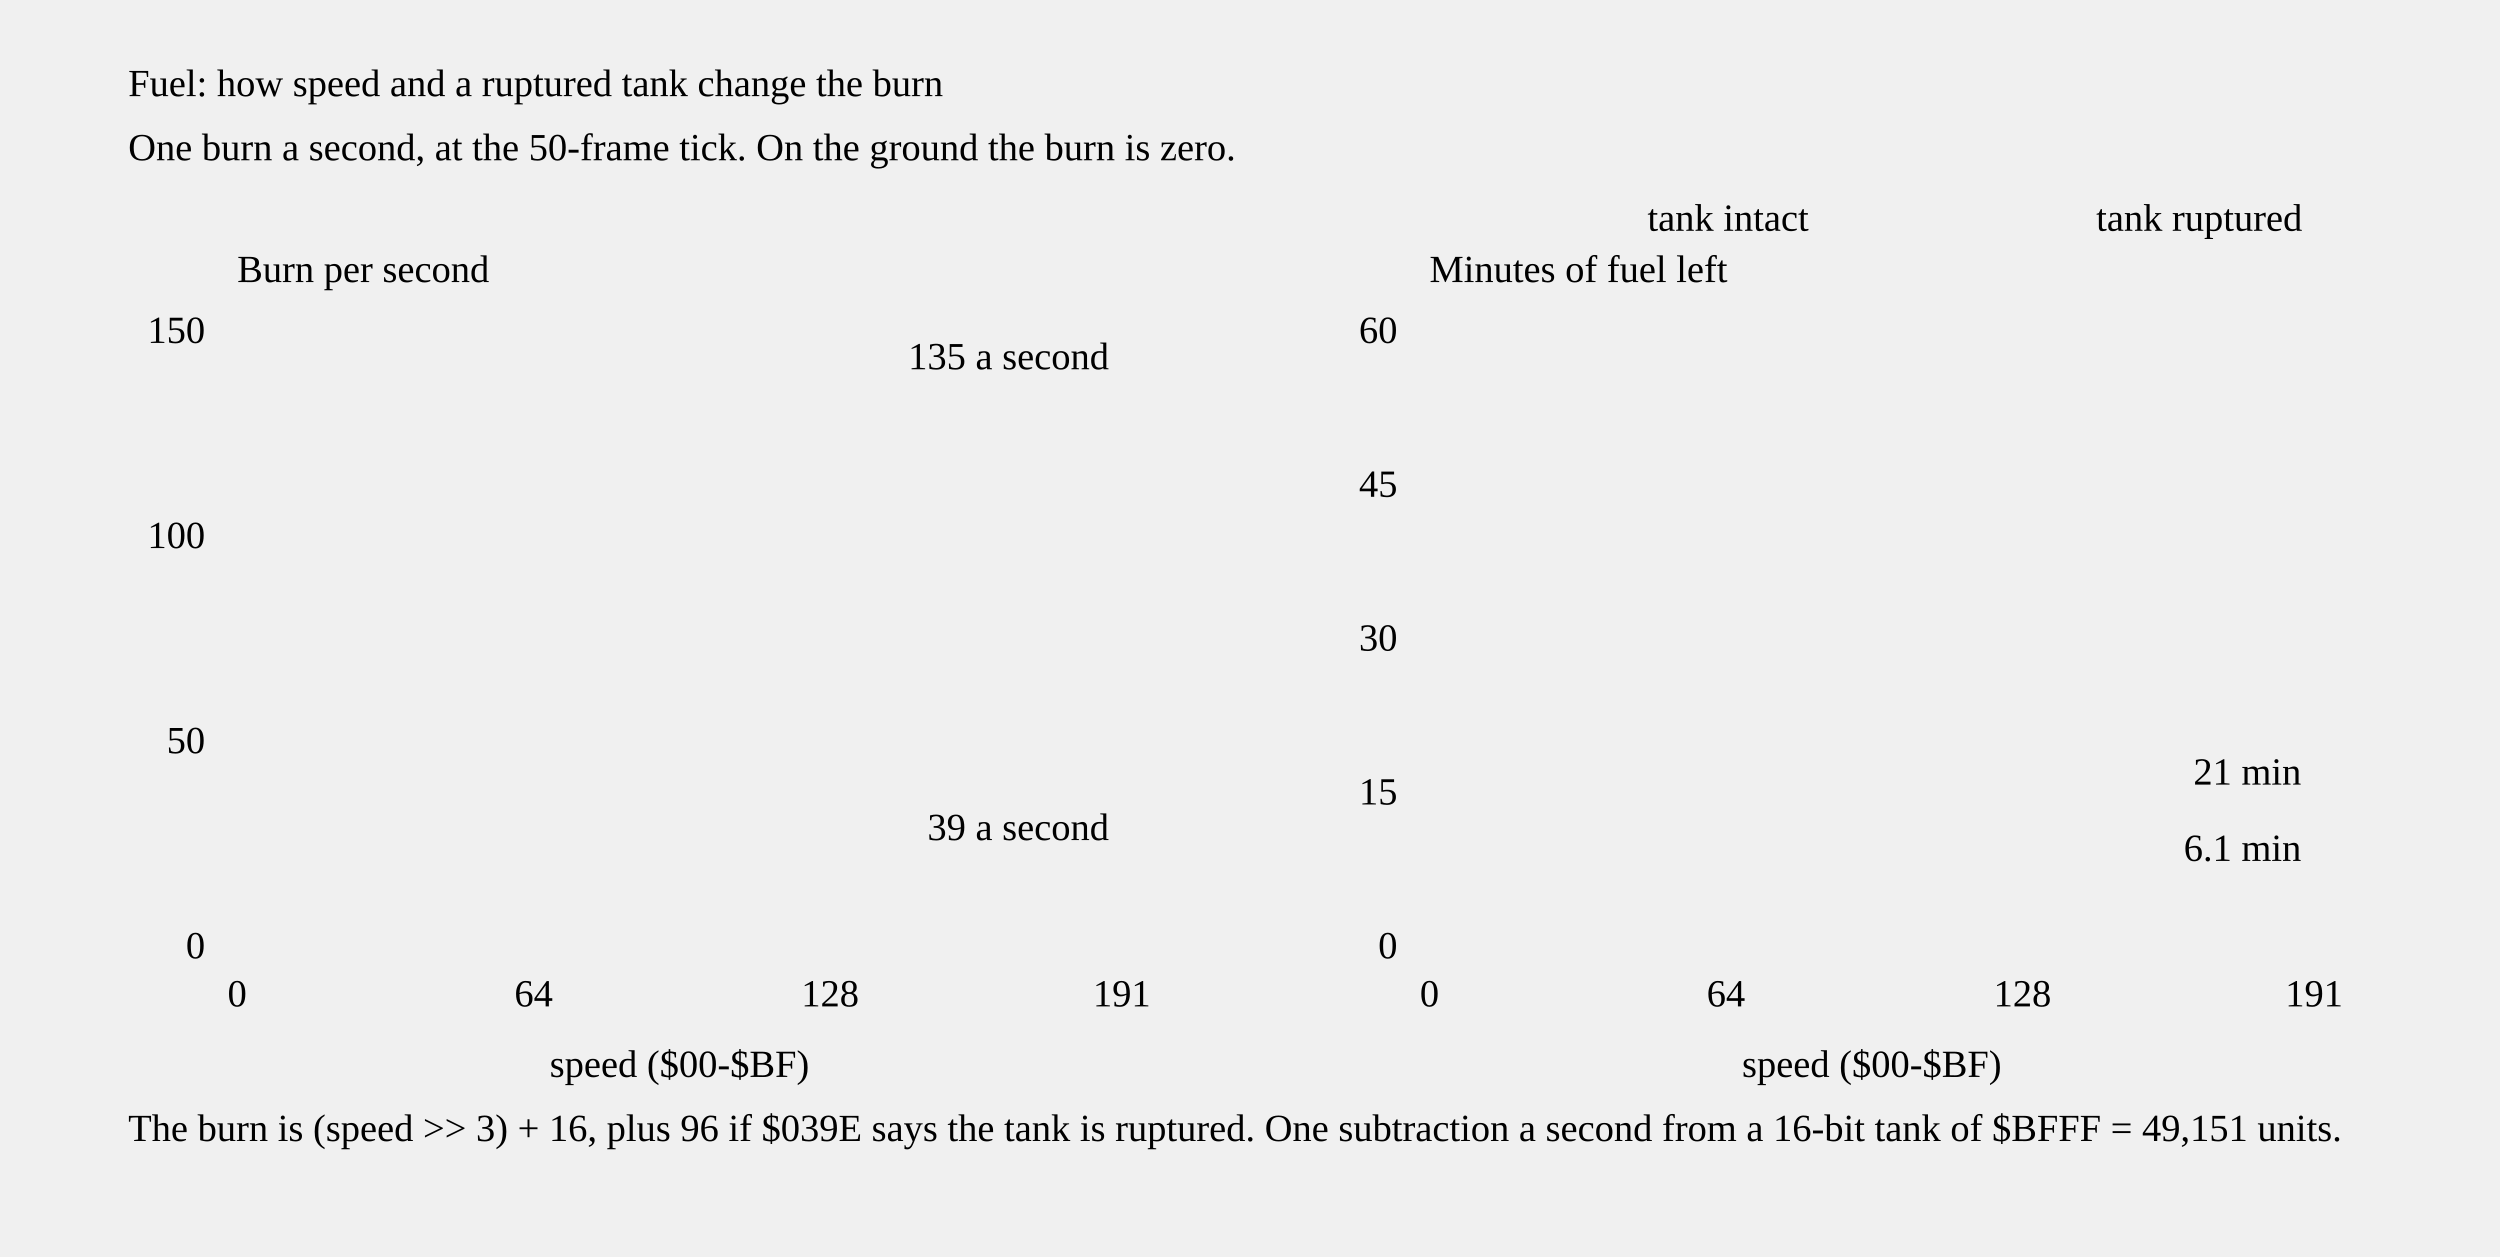
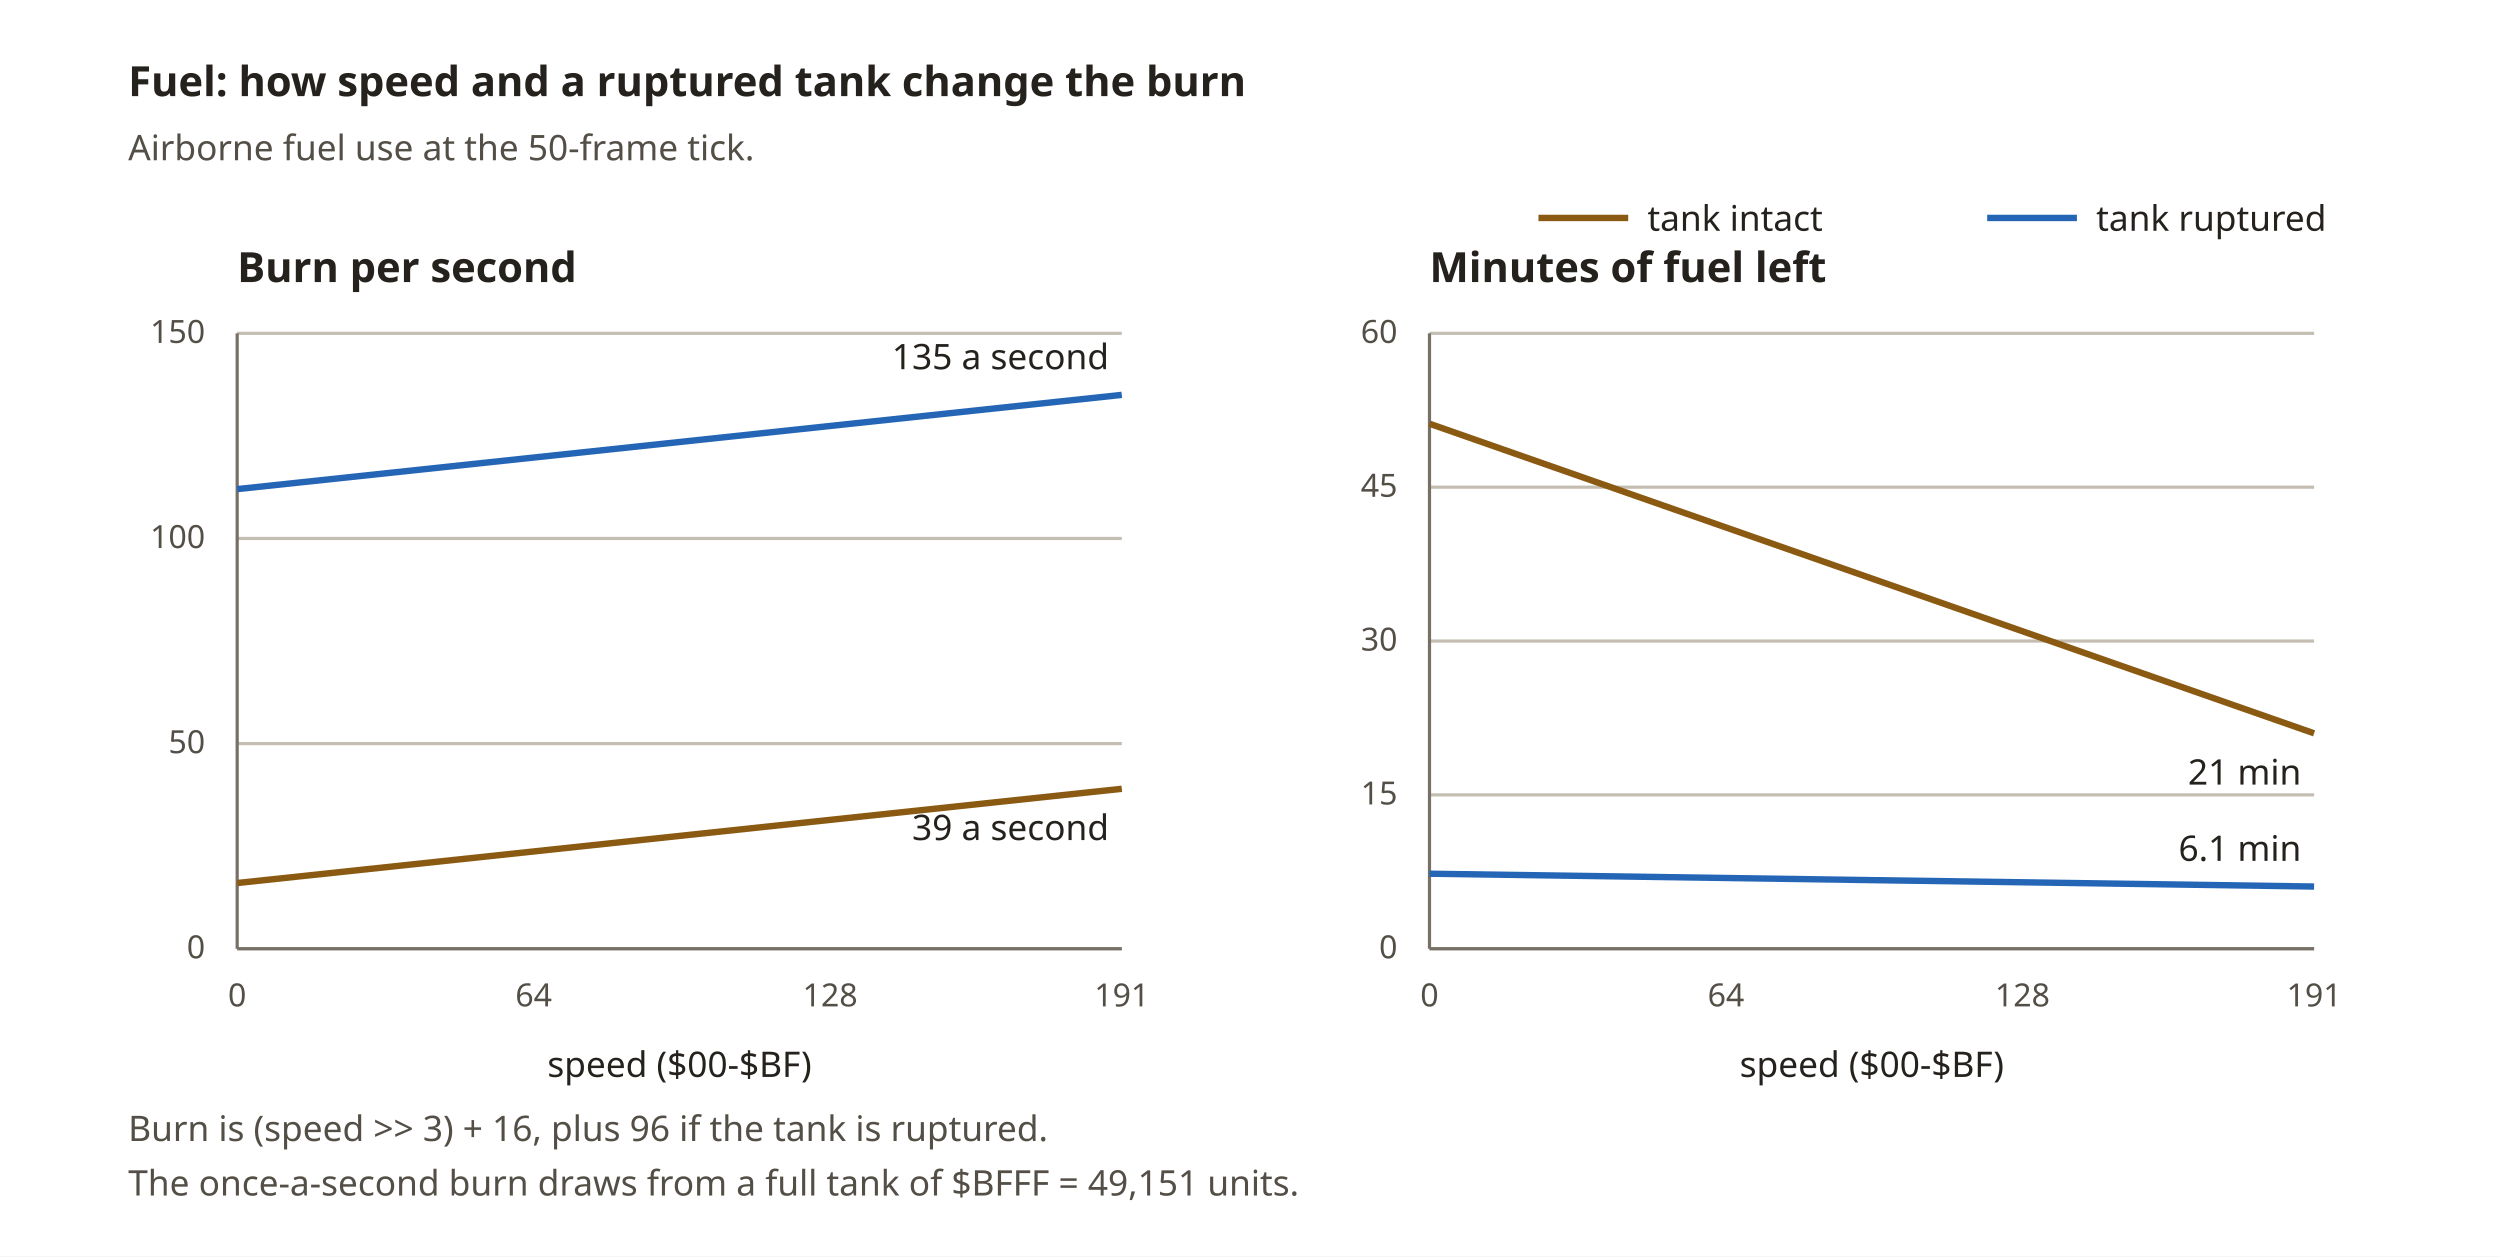
- <svg xmlns="http://www.w3.org/2000/svg" class="tc-fig" viewBox="0 0 780 392" role="img" aria-labelledby="fig-fuel-t fig-fuel-d">
+ <svg xmlns="http://www.w3.org/2000/svg" width="780" height="392" viewBox="0 0 780 392" role="img" aria-labelledby="fig-fuel-t fig-fuel-d">
+   <style>
+ text { font-family: system-ui, sans-serif; font-size: 11px; fill: #25221e; }
+ .fig-title { font-size: 13px; font-weight: 600; }
+ .fig-tick { font-size: 10px; }
+ .fig-tick, .fig-muted, .fig-city, .fig-mark-plain { fill: #534e46; }
+ .fig-grid, .fig-frame, .fig-hair, .fig-fine { stroke: #c4bdb2; }
+ .fig-frame { fill: none; }
+ .fig-axis { stroke: #777067; }
+ .fig-fine { stroke-width: .4; }
+ .fig-ochre, .fig-mark-dockable { stroke: #8a5a12; fill: none; }
+ .fig-blue { stroke: #2465b5; fill: none; }
+ .fig-ochre, .fig-blue { stroke-width: 2; }
+ .fig-mark-dockable { stroke-width: 1.6; }
+ .fig-ochre-fill, .fig-band, .fig-cell-type { fill: #8a5a12; }
+ .fig-blue-fill { fill: #2465b5; }
+ .fig-band { fill-opacity: .16; }
+ .fig-cell { fill: #e8e4dc; }
+ .fig-cell, .fig-cell-type { stroke: #fff; }
+ .fig-cell-type { fill-opacity: .55; }
+ .fig-glyph { fill: #25221e; }
+ .fig-city { font-size: 9px; font-weight: 600; letter-spacing: .04em; }
+ </style>
+   <rect width="780" height="392" fill="#fff" />
  <text x="40.0" y="30.0" class="fig-title" text-anchor="start">Fuel: how speed and a ruptured tank change the burn</text>
-   <text x="40.0" y="50.0" class="fig-muted" text-anchor="start">One burn a second, at the 50-frame tick. On the ground the burn is zero.</text>
+   <text x="40.0" y="50.0" class="fig-muted" text-anchor="start">Airborne fuel use at the 50-frame tick.</text>
  <line x1="480.0" y1="68.0" x2="508.0" y2="68.0" class="fig-ochre" />
  <text x="514.0" y="72.0" class="fig-label" text-anchor="start">tank intact</text>
  <line x1="620.0" y1="68.0" x2="648.0" y2="68.0" class="fig-blue" />
  <text x="654.0" y="72.0" class="fig-label" text-anchor="start">tank ruptured</text>
  <text x="74.0" y="88.0" class="fig-title" text-anchor="start">Burn per second</text>
  <line x1="74.0" y1="296.0" x2="350.0" y2="296.0" class="fig-grid" />
  <text x="64.0" y="299.0" class="fig-tick" text-anchor="end">0</text>
  <line x1="74.0" y1="232.0" x2="350.0" y2="232.0" class="fig-grid" />
  <text x="64.0" y="235.0" class="fig-tick" text-anchor="end">50</text>
  <line x1="74.0" y1="168.0" x2="350.0" y2="168.0" class="fig-grid" />
  <text x="64.0" y="171.0" class="fig-tick" text-anchor="end">100</text>
  <line x1="74.0" y1="104.0" x2="350.0" y2="104.0" class="fig-grid" />
  <text x="64.0" y="107.0" class="fig-tick" text-anchor="end">150</text>
  <text x="74.0" y="314.0" class="fig-tick" text-anchor="middle">0</text>
  <text x="166.5" y="314.0" class="fig-tick" text-anchor="middle">64</text>
  <text x="259.0" y="314.0" class="fig-tick" text-anchor="middle">128</text>
  <text x="350.0" y="314.0" class="fig-tick" text-anchor="middle">191</text>
  <line x1="74.0" y1="296.0" x2="350.0" y2="296.0" class="fig-axis" />
  <line x1="74.0" y1="104.0" x2="74.0" y2="296.0" class="fig-axis" />
  <line x1="74.0" y1="275.5" x2="350.0" y2="246.1" class="fig-ochre" />
  <line x1="74.0" y1="152.6" x2="350.0" y2="123.2" class="fig-blue" />
  <text x="346.0" y="262.1" class="fig-label" text-anchor="end">39 a second</text>
  <text x="346.0" y="115.2" class="fig-label" text-anchor="end">135 a second</text>
  <text x="212.0" y="336.0" class="fig-label" text-anchor="middle">speed ($00-$BF)</text>
  <text x="446.0" y="88.0" class="fig-title" text-anchor="start">Minutes of fuel left</text>
  <line x1="446.0" y1="296.0" x2="722.0" y2="296.0" class="fig-grid" />
  <text x="436.0" y="299.0" class="fig-tick" text-anchor="end">0</text>
  <line x1="446.0" y1="248.0" x2="722.0" y2="248.0" class="fig-grid" />
  <text x="436.0" y="251.0" class="fig-tick" text-anchor="end">15</text>
  <line x1="446.0" y1="200.0" x2="722.0" y2="200.0" class="fig-grid" />
  <text x="436.0" y="203.0" class="fig-tick" text-anchor="end">30</text>
  <line x1="446.0" y1="152.0" x2="722.0" y2="152.0" class="fig-grid" />
  <text x="436.0" y="155.0" class="fig-tick" text-anchor="end">45</text>
  <line x1="446.0" y1="104.0" x2="722.0" y2="104.0" class="fig-grid" />
  <text x="436.0" y="107.0" class="fig-tick" text-anchor="end">60</text>
  <text x="446.0" y="314.0" class="fig-tick" text-anchor="middle">0</text>
  <text x="538.5" y="314.0" class="fig-tick" text-anchor="middle">64</text>
  <text x="631.0" y="314.0" class="fig-tick" text-anchor="middle">128</text>
  <text x="722.0" y="314.0" class="fig-tick" text-anchor="middle">191</text>
  <line x1="446.0" y1="296.0" x2="722.0" y2="296.0" class="fig-axis" />
  <line x1="446.0" y1="104.0" x2="446.0" y2="296.0" class="fig-axis" />
  <line x1="446.0" y1="132.2" x2="722.0" y2="228.8" class="fig-ochre" />
  <line x1="446.0" y1="272.6" x2="722.0" y2="276.6" class="fig-blue" />
  <text x="718.0" y="244.8" class="fig-label" text-anchor="end">21 min</text>
  <text x="718.0" y="268.6" class="fig-label" text-anchor="end">6.1 min</text>
  <text x="584.0" y="336.0" class="fig-label" text-anchor="middle">speed ($00-$BF)</text>
-   <text x="40.0" y="356.0" class="fig-muted" text-anchor="start">The burn is (speed &gt;&gt; 3) + 16, plus 96 if $039E says the tank is ruptured. One subtraction a second from a 16-bit tank of $BFFF = 49,151 units.</text>
+   <text x="40.0" y="356.0" class="fig-muted" text-anchor="start">Burn is (speed &gt;&gt; 3) + 16, plus 96 if the tank is ruptured.</text>
+   <text x="40.0" y="373.0" class="fig-muted" text-anchor="start">The once-a-second burn draws from a full tank of $BFFF = 49,151 units.</text>
</svg>
